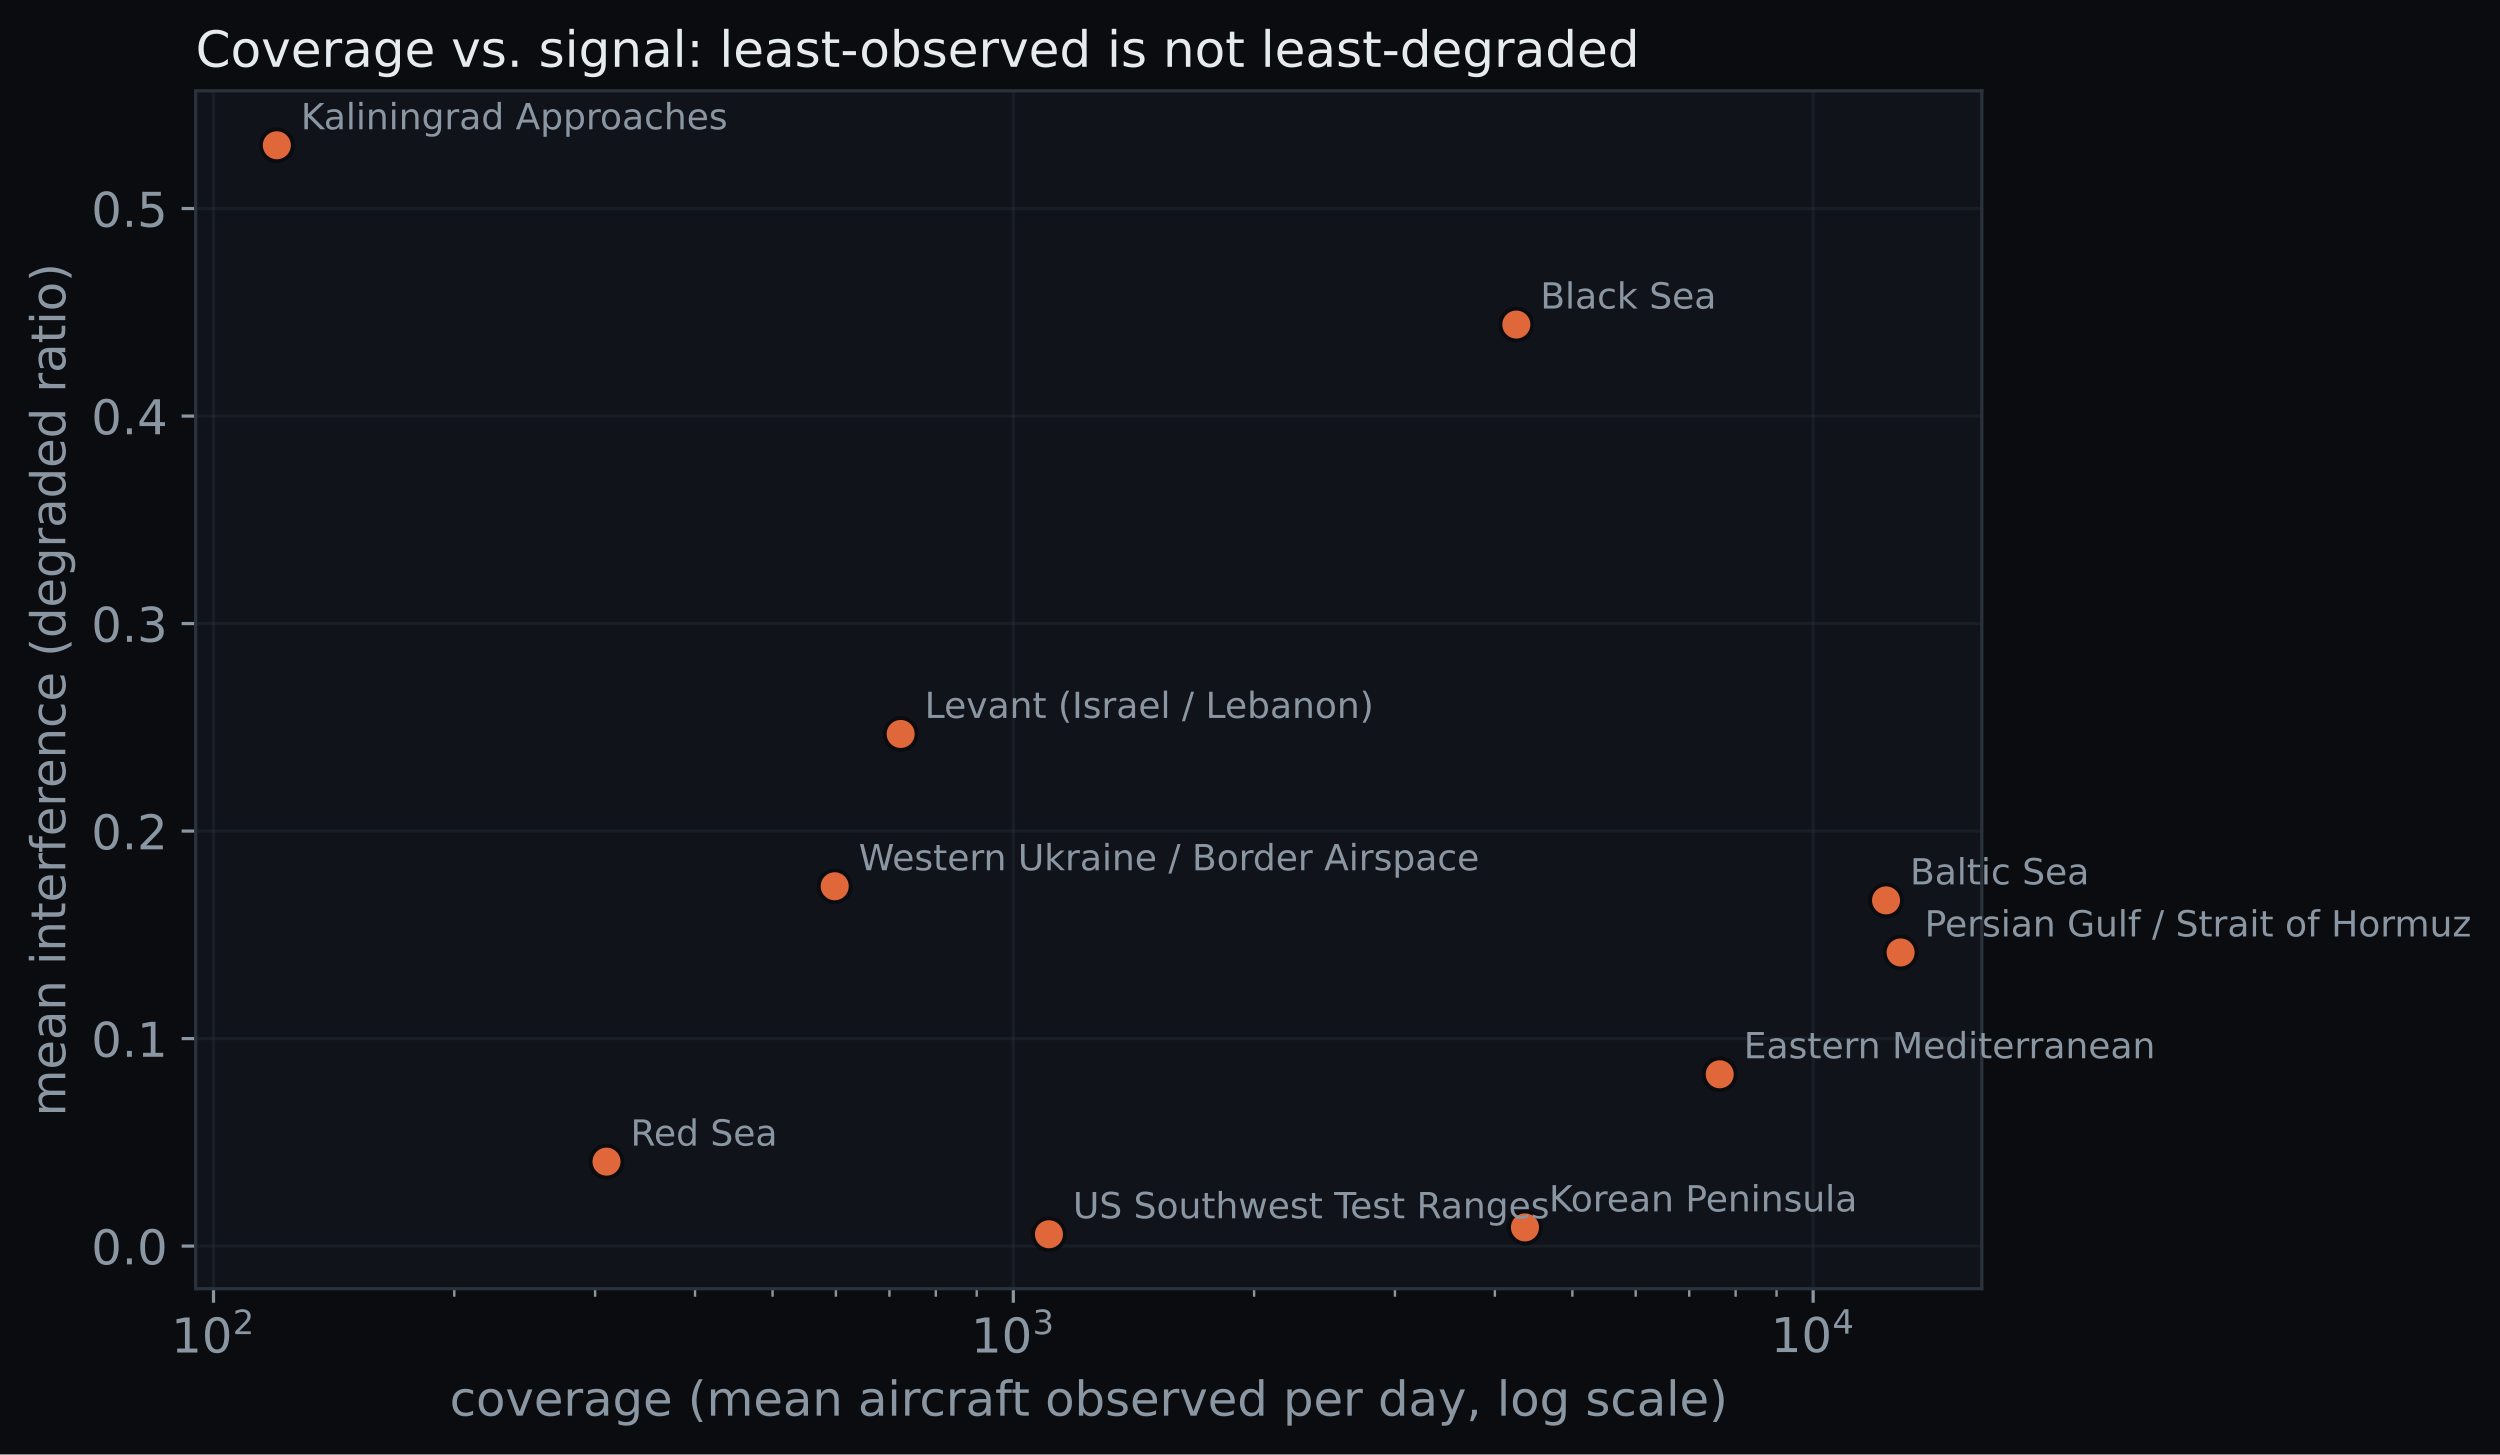
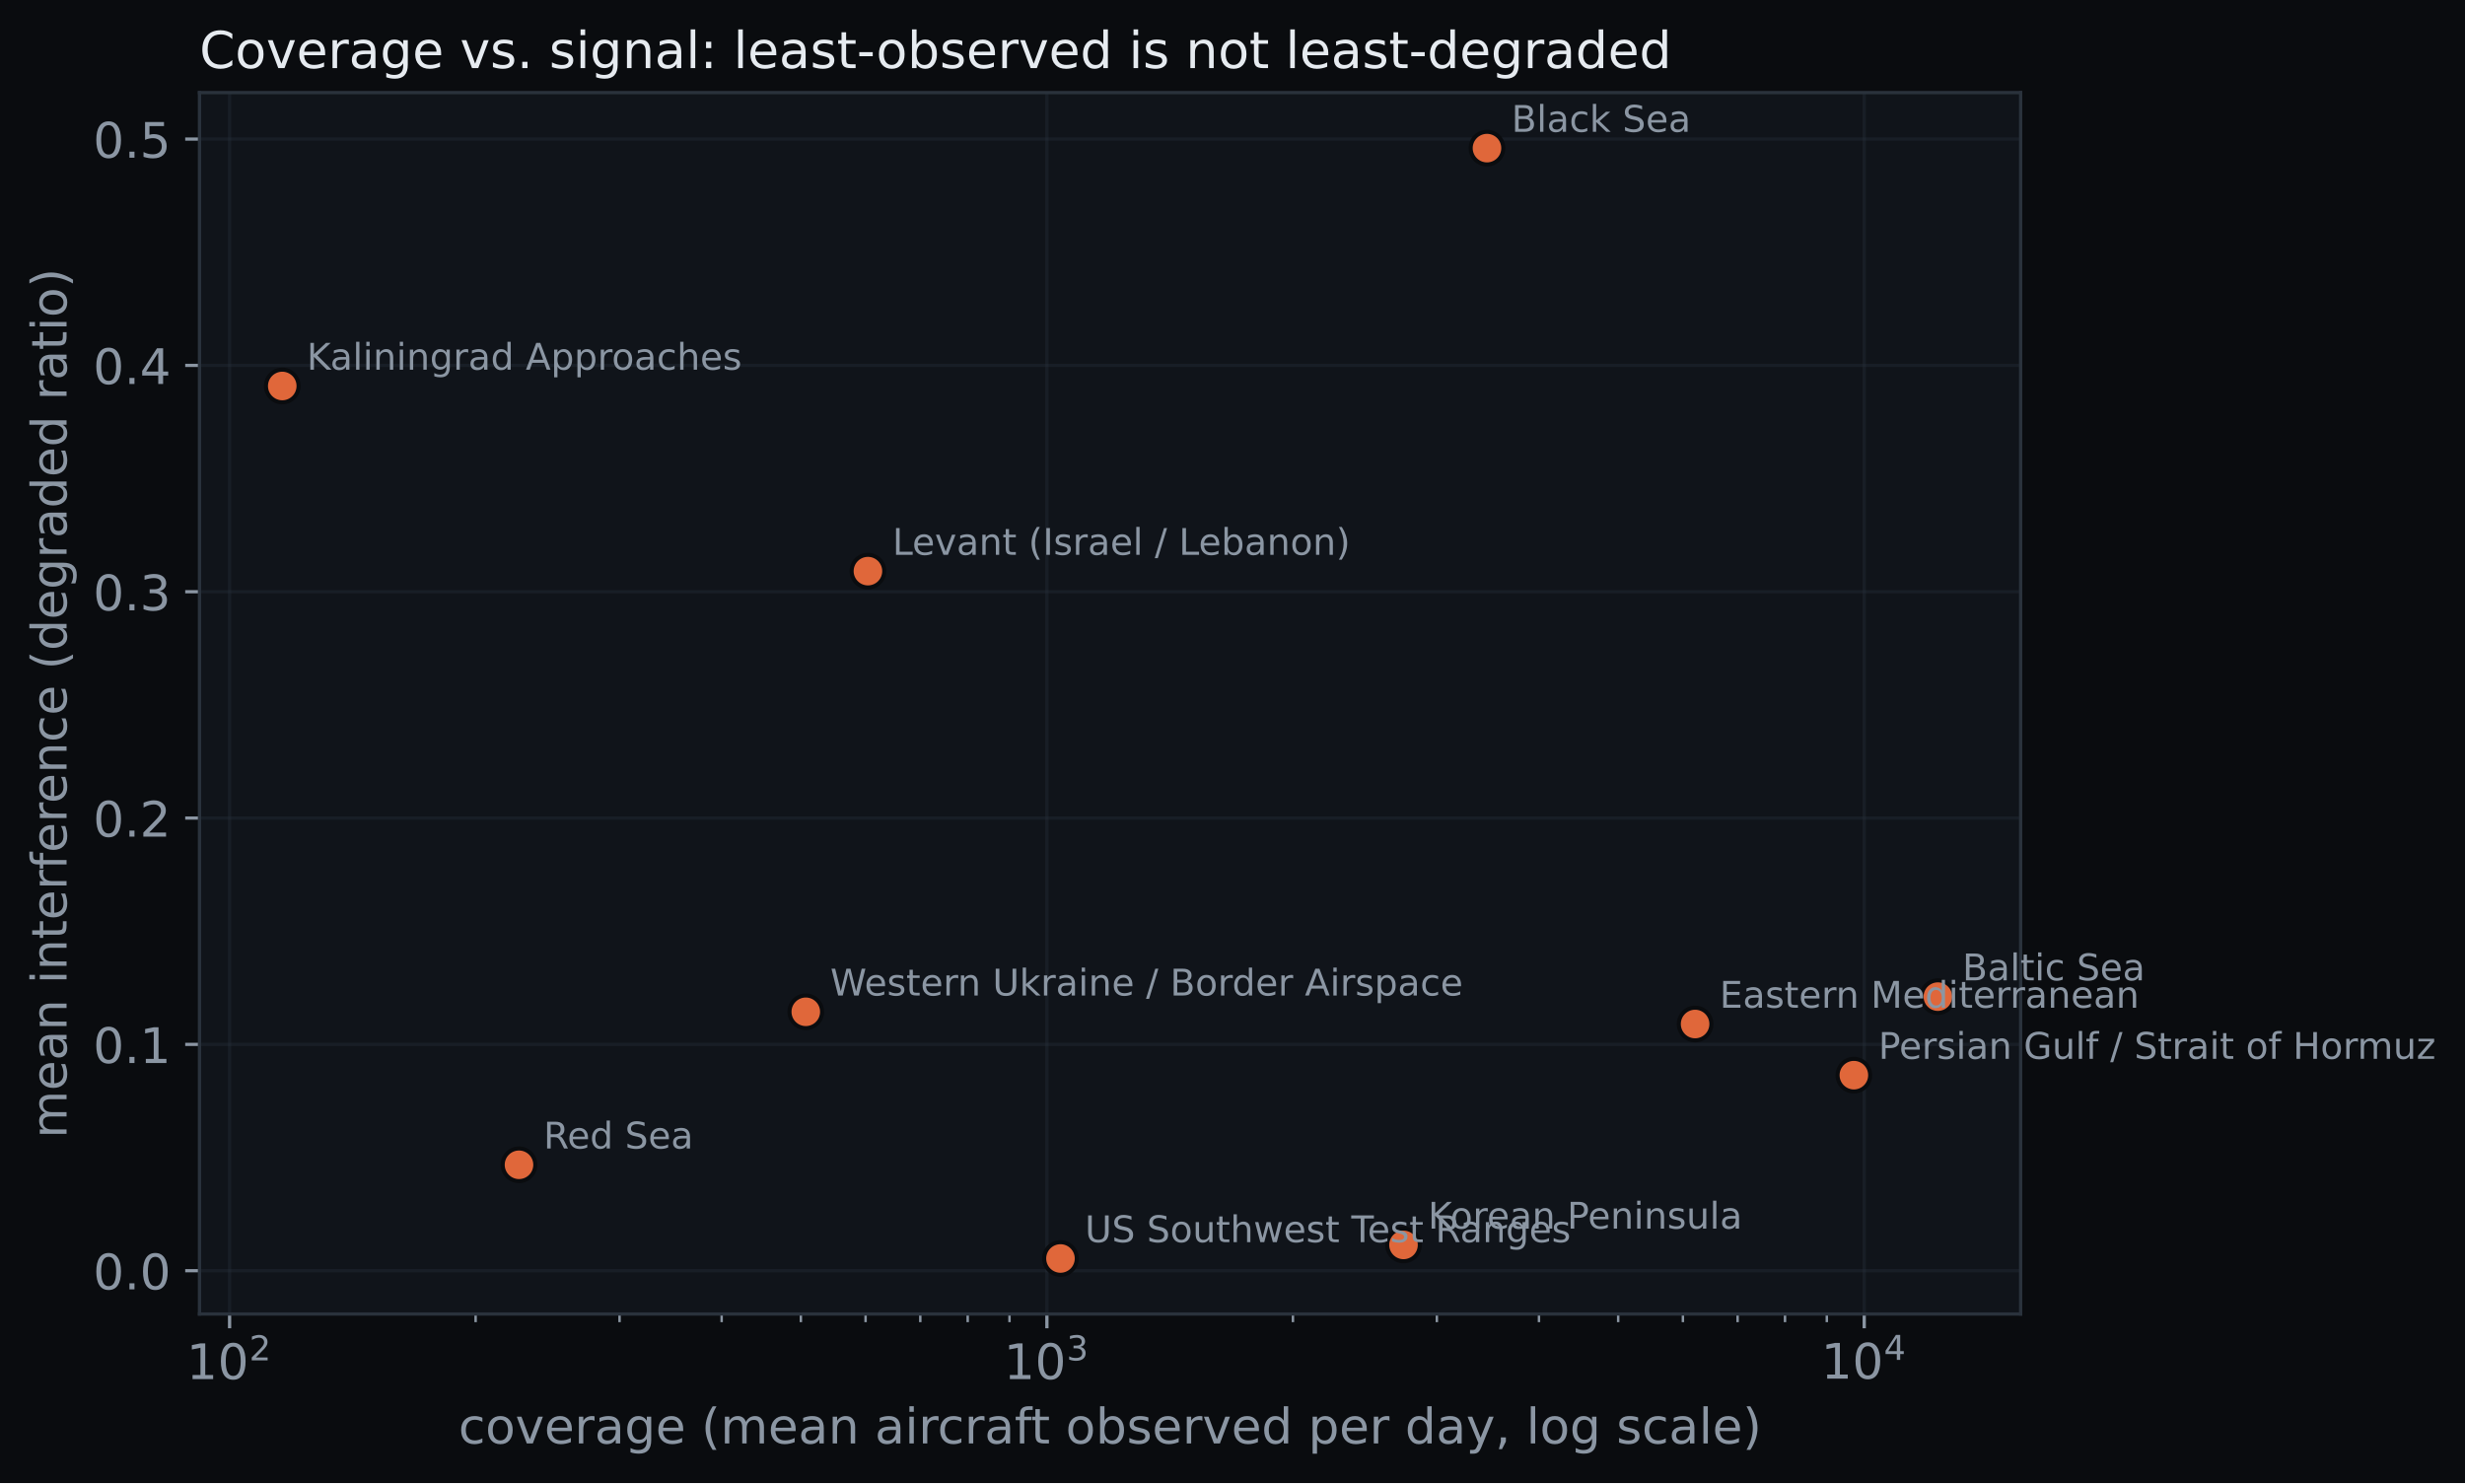
- <svg xmlns="http://www.w3.org/2000/svg" xmlns:xlink="http://www.w3.org/1999/xlink" width="624.804pt" height="363.502pt" viewBox="0 0 624.804 363.502" version="1.1">
+ <svg xmlns="http://www.w3.org/2000/svg" xmlns:xlink="http://www.w3.org/1999/xlink" width="604.217pt" height="363.502pt" viewBox="0 0 604.217 363.502" version="1.1">
  <defs>
    <style type="text/css">*{stroke-linejoin: round; stroke-linecap: butt}</style>
  </defs>
  <g id="figure_1">
    <g id="patch_1">
-       <path d="M 0 363.502  L 624.804 363.502  L 624.804 0  L 0 0  z " style="fill: #0a0c0f" />
+       <path d="M 0 363.502  L 604.217 363.502  L 604.217 0  L 0 0  z " style="fill: #0a0c0f" />
    </g>
    <g id="axes_1">
      <g id="patch_2">
        <path d="M 48.898 322.074  L 495.298 322.074  L 495.298 22.698  L 48.898 22.698  z " style="fill: #10141a" />
      </g>
      <g id="matplotlib.axis_1">
        <g id="xtick_1">
          <g id="line2d_1">
-             <path d="M 53.361 322.074  L 53.361 22.698  " clip-path="url(#p60102056f3)" style="fill: none; stroke: #2a323c; stroke-opacity: 0.35; stroke-width: 0.8; stroke-linecap: square" />
+             <path d="M 56.275 322.074  L 56.275 22.698  " clip-path="url(#p01eeb82396)" style="fill: none; stroke: #2a323c; stroke-opacity: 0.35; stroke-width: 0.8; stroke-linecap: square" />
          </g>
          <g id="line2d_2">
            <defs>
-               <path id="m5e488b24a9" d="M 0 0  L 0 3.5  " style="stroke: #8b96a3; stroke-width: 0.8" />
+               <path id="mfe753b23ac" d="M 0 0  L 0 3.5  " style="stroke: #8b96a3; stroke-width: 0.8" />
            </defs>
            <g>
-               <use xlink:href="#m5e488b24a9" x="53.361" y="322.074" style="fill: #8b96a3; stroke: #8b96a3; stroke-width: 0.8" />
+               <use xlink:href="#mfe753b23ac" x="56.275" y="322.074" style="fill: #8b96a3; stroke: #8b96a3; stroke-width: 0.8" />
            </g>
          </g>
          <g id="text_1">
-             <g style="fill: #8b96a3" transform="translate(42.80077 338.1922)">
+             <g style="fill: #8b96a3" transform="translate(45.71497 338.1922)">
              <text>
                <tspan x="0" y="-0.172" style="font-size: 12px; font-family: 'DejaVu Sans'; fill: #8b96a3">1</tspan>
                <tspan x="7.635" y="-0.172" style="font-size: 12px; font-family: 'DejaVu Sans'; fill: #8b96a3">0</tspan>
                <tspan x="15.384" y="-4.766" style="font-size: 8.4px; font-family: 'DejaVu Sans'; fill: #8b96a3">2</tspan>
              </text>
            </g>
          </g>
        </g>
        <g id="xtick_2">
          <g id="line2d_3">
-             <path d="M 253.252 322.074  L 253.252 22.698  " clip-path="url(#p60102056f3)" style="fill: none; stroke: #2a323c; stroke-opacity: 0.35; stroke-width: 0.8; stroke-linecap: square" />
+             <path d="M 256.614 322.074  L 256.614 22.698  " clip-path="url(#p01eeb82396)" style="fill: none; stroke: #2a323c; stroke-opacity: 0.35; stroke-width: 0.8; stroke-linecap: square" />
          </g>
          <g id="line2d_4">
            <g>
-               <use xlink:href="#m5e488b24a9" x="253.252" y="322.074" style="fill: #8b96a3; stroke: #8b96a3; stroke-width: 0.8" />
+               <use xlink:href="#mfe753b23ac" x="256.614" y="322.074" style="fill: #8b96a3; stroke: #8b96a3; stroke-width: 0.8" />
            </g>
          </g>
          <g id="text_2">
-             <g style="fill: #8b96a3" transform="translate(242.692 338.1922)">
+             <g style="fill: #8b96a3" transform="translate(246.0538 338.1922)">
              <text>
                <tspan x="0" y="-0.172" style="font-size: 12px; font-family: 'DejaVu Sans'; fill: #8b96a3">1</tspan>
                <tspan x="7.635" y="-0.172" style="font-size: 12px; font-family: 'DejaVu Sans'; fill: #8b96a3">0</tspan>
                <tspan x="15.384" y="-4.766" style="font-size: 8.4px; font-family: 'DejaVu Sans'; fill: #8b96a3">3</tspan>
              </text>
            </g>
          </g>
        </g>
        <g id="xtick_3">
          <g id="line2d_5">
-             <path d="M 453.143 322.074  L 453.143 22.698  " clip-path="url(#p60102056f3)" style="fill: none; stroke: #2a323c; stroke-opacity: 0.35; stroke-width: 0.8; stroke-linecap: square" />
+             <path d="M 456.953 322.074  L 456.953 22.698  " clip-path="url(#p01eeb82396)" style="fill: none; stroke: #2a323c; stroke-opacity: 0.35; stroke-width: 0.8; stroke-linecap: square" />
          </g>
          <g id="line2d_6">
            <g>
-               <use xlink:href="#m5e488b24a9" x="453.143" y="322.074" style="fill: #8b96a3; stroke: #8b96a3; stroke-width: 0.8" />
+               <use xlink:href="#mfe753b23ac" x="456.953" y="322.074" style="fill: #8b96a3; stroke: #8b96a3; stroke-width: 0.8" />
            </g>
          </g>
          <g id="text_3">
-             <g style="fill: #8b96a3" transform="translate(442.5833 338.1922)">
+             <g style="fill: #8b96a3" transform="translate(446.3927 338.1922)">
              <text>
                <tspan x="0" y="-0.281" style="font-size: 12px; font-family: 'DejaVu Sans'; fill: #8b96a3">1</tspan>
                <tspan x="7.635" y="-0.281" style="font-size: 12px; font-family: 'DejaVu Sans'; fill: #8b96a3">0</tspan>
                <tspan x="15.384" y="-4.875" style="font-size: 8.4px; font-family: 'DejaVu Sans'; fill: #8b96a3">4</tspan>
              </text>
            </g>
          </g>
        </g>
        <g id="xtick_4">
          <g id="line2d_7">
            <defs>
-               <path id="m6e3f835766" d="M 0 0  L 0 2  " style="stroke: #8b96a3; stroke-width: 0.6" />
+               <path id="m3bca068f32" d="M 0 0  L 0 2  " style="stroke: #8b96a3; stroke-width: 0.6" />
            </defs>
            <g>
-               <use xlink:href="#m6e3f835766" x="113.534" y="322.074" style="fill: #8b96a3; stroke: #8b96a3; stroke-width: 0.6" />
+               <use xlink:href="#m3bca068f32" x="116.583" y="322.074" style="fill: #8b96a3; stroke: #8b96a3; stroke-width: 0.6" />
            </g>
          </g>
        </g>
        <g id="xtick_5">
          <g id="line2d_8">
            <g>
-               <use xlink:href="#m6e3f835766" x="148.733" y="322.074" style="fill: #8b96a3; stroke: #8b96a3; stroke-width: 0.6" />
+               <use xlink:href="#m3bca068f32" x="151.861" y="322.074" style="fill: #8b96a3; stroke: #8b96a3; stroke-width: 0.6" />
            </g>
          </g>
        </g>
        <g id="xtick_6">
          <g id="line2d_9">
            <g>
-               <use xlink:href="#m6e3f835766" x="173.707" y="322.074" style="fill: #8b96a3; stroke: #8b96a3; stroke-width: 0.6" />
+               <use xlink:href="#m3bca068f32" x="176.891" y="322.074" style="fill: #8b96a3; stroke: #8b96a3; stroke-width: 0.6" />
            </g>
          </g>
        </g>
        <g id="xtick_7">
          <g id="line2d_10">
            <g>
-               <use xlink:href="#m6e3f835766" x="193.079" y="322.074" style="fill: #8b96a3; stroke: #8b96a3; stroke-width: 0.6" />
+               <use xlink:href="#m3bca068f32" x="196.306" y="322.074" style="fill: #8b96a3; stroke: #8b96a3; stroke-width: 0.6" />
            </g>
          </g>
        </g>
        <g id="xtick_8">
          <g id="line2d_11">
            <g>
-               <use xlink:href="#m6e3f835766" x="208.906" y="322.074" style="fill: #8b96a3; stroke: #8b96a3; stroke-width: 0.6" />
+               <use xlink:href="#m3bca068f32" x="212.169" y="322.074" style="fill: #8b96a3; stroke: #8b96a3; stroke-width: 0.6" />
            </g>
          </g>
        </g>
        <g id="xtick_9">
          <g id="line2d_12">
            <g>
-               <use xlink:href="#m6e3f835766" x="222.288" y="322.074" style="fill: #8b96a3; stroke: #8b96a3; stroke-width: 0.6" />
+               <use xlink:href="#m3bca068f32" x="225.581" y="322.074" style="fill: #8b96a3; stroke: #8b96a3; stroke-width: 0.6" />
            </g>
          </g>
        </g>
        <g id="xtick_10">
          <g id="line2d_13">
            <g>
-               <use xlink:href="#m6e3f835766" x="233.881" y="322.074" style="fill: #8b96a3; stroke: #8b96a3; stroke-width: 0.6" />
+               <use xlink:href="#m3bca068f32" x="237.199" y="322.074" style="fill: #8b96a3; stroke: #8b96a3; stroke-width: 0.6" />
            </g>
          </g>
        </g>
        <g id="xtick_11">
          <g id="line2d_14">
            <g>
-               <use xlink:href="#m6e3f835766" x="244.106" y="322.074" style="fill: #8b96a3; stroke: #8b96a3; stroke-width: 0.6" />
+               <use xlink:href="#m3bca068f32" x="247.447" y="322.074" style="fill: #8b96a3; stroke: #8b96a3; stroke-width: 0.6" />
            </g>
          </g>
        </g>
        <g id="xtick_12">
          <g id="line2d_15">
            <g>
-               <use xlink:href="#m6e3f835766" x="313.425" y="322.074" style="fill: #8b96a3; stroke: #8b96a3; stroke-width: 0.6" />
+               <use xlink:href="#m3bca068f32" x="316.922" y="322.074" style="fill: #8b96a3; stroke: #8b96a3; stroke-width: 0.6" />
            </g>
          </g>
        </g>
        <g id="xtick_13">
          <g id="line2d_16">
            <g>
-               <use xlink:href="#m6e3f835766" x="348.624" y="322.074" style="fill: #8b96a3; stroke: #8b96a3; stroke-width: 0.6" />
+               <use xlink:href="#m3bca068f32" x="352.2" y="322.074" style="fill: #8b96a3; stroke: #8b96a3; stroke-width: 0.6" />
            </g>
          </g>
        </g>
        <g id="xtick_14">
          <g id="line2d_17">
            <g>
-               <use xlink:href="#m6e3f835766" x="373.599" y="322.074" style="fill: #8b96a3; stroke: #8b96a3; stroke-width: 0.6" />
+               <use xlink:href="#m3bca068f32" x="377.23" y="322.074" style="fill: #8b96a3; stroke: #8b96a3; stroke-width: 0.6" />
            </g>
          </g>
        </g>
        <g id="xtick_15">
          <g id="line2d_18">
            <g>
-               <use xlink:href="#m6e3f835766" x="392.97" y="322.074" style="fill: #8b96a3; stroke: #8b96a3; stroke-width: 0.6" />
+               <use xlink:href="#m3bca068f32" x="396.645" y="322.074" style="fill: #8b96a3; stroke: #8b96a3; stroke-width: 0.6" />
            </g>
          </g>
        </g>
        <g id="xtick_16">
          <g id="line2d_19">
            <g>
-               <use xlink:href="#m6e3f835766" x="408.798" y="322.074" style="fill: #8b96a3; stroke: #8b96a3; stroke-width: 0.6" />
+               <use xlink:href="#m3bca068f32" x="412.508" y="322.074" style="fill: #8b96a3; stroke: #8b96a3; stroke-width: 0.6" />
            </g>
          </g>
        </g>
        <g id="xtick_17">
          <g id="line2d_20">
            <g>
-               <use xlink:href="#m6e3f835766" x="422.18" y="322.074" style="fill: #8b96a3; stroke: #8b96a3; stroke-width: 0.6" />
+               <use xlink:href="#m3bca068f32" x="425.92" y="322.074" style="fill: #8b96a3; stroke: #8b96a3; stroke-width: 0.6" />
            </g>
          </g>
        </g>
        <g id="xtick_18">
          <g id="line2d_21">
            <g>
-               <use xlink:href="#m6e3f835766" x="433.772" y="322.074" style="fill: #8b96a3; stroke: #8b96a3; stroke-width: 0.6" />
+               <use xlink:href="#m3bca068f32" x="437.538" y="322.074" style="fill: #8b96a3; stroke: #8b96a3; stroke-width: 0.6" />
            </g>
          </g>
        </g>
        <g id="xtick_19">
          <g id="line2d_22">
            <g>
-               <use xlink:href="#m6e3f835766" x="443.997" y="322.074" style="fill: #8b96a3; stroke: #8b96a3; stroke-width: 0.6" />
+               <use xlink:href="#m3bca068f32" x="447.786" y="322.074" style="fill: #8b96a3; stroke: #8b96a3; stroke-width: 0.6" />
            </g>
          </g>
        </g>
        <g id="text_4">
          <text style="font-size: 12px; font-family: 'DejaVu Sans'; text-anchor: middle; fill: #8b96a3" x="272.098" y="353.806" transform="rotate(-0 272.0975 353.8059)">coverage (mean aircraft observed per day, log scale)</text>
        </g>
      </g>
      <g id="matplotlib.axis_2">
        <g id="ytick_1">
          <g id="line2d_23">
-             <path d="M 48.898 311.422  L 495.298 311.422  " clip-path="url(#p60102056f3)" style="fill: none; stroke: #2a323c; stroke-opacity: 0.35; stroke-width: 0.8; stroke-linecap: square" />
+             <path d="M 48.898 311.462  L 495.298 311.462  " clip-path="url(#p01eeb82396)" style="fill: none; stroke: #2a323c; stroke-opacity: 0.35; stroke-width: 0.8; stroke-linecap: square" />
          </g>
          <g id="line2d_24">
            <defs>
-               <path id="m08e2f81814" d="M 0 0  L -3.5 0  " style="stroke: #8b96a3; stroke-width: 0.8" />
+               <path id="m28640195c2" d="M 0 0  L -3.5 0  " style="stroke: #8b96a3; stroke-width: 0.8" />
            </defs>
            <g>
-               <use xlink:href="#m08e2f81814" x="48.898" y="311.422" style="fill: #8b96a3; stroke: #8b96a3; stroke-width: 0.8" />
+               <use xlink:href="#m28640195c2" x="48.898" y="311.462" style="fill: #8b96a3; stroke: #8b96a3; stroke-width: 0.8" />
            </g>
          </g>
          <g id="text_5">
-             <text style="font-size: 12px; font-family: 'DejaVu Sans'; text-anchor: end; fill: #8b96a3" x="41.898" y="315.981" transform="rotate(-0 41.8975 315.9811)">0.0</text>
+             <text style="font-size: 12px; font-family: 'DejaVu Sans'; text-anchor: end; fill: #8b96a3" x="41.898" y="316.021" transform="rotate(-0 41.8975 316.0208)">0.0</text>
          </g>
        </g>
        <g id="ytick_2">
          <g id="line2d_25">
-             <path d="M 48.898 259.562  L 495.298 259.562  " clip-path="url(#p60102056f3)" style="fill: none; stroke: #2a323c; stroke-opacity: 0.35; stroke-width: 0.8; stroke-linecap: square" />
+             <path d="M 48.898 255.987  L 495.298 255.987  " clip-path="url(#p01eeb82396)" style="fill: none; stroke: #2a323c; stroke-opacity: 0.35; stroke-width: 0.8; stroke-linecap: square" />
          </g>
          <g id="line2d_26">
            <g>
-               <use xlink:href="#m08e2f81814" x="48.898" y="259.562" style="fill: #8b96a3; stroke: #8b96a3; stroke-width: 0.8" />
+               <use xlink:href="#m28640195c2" x="48.898" y="255.987" style="fill: #8b96a3; stroke: #8b96a3; stroke-width: 0.8" />
            </g>
          </g>
          <g id="text_6">
-             <text style="font-size: 12px; font-family: 'DejaVu Sans'; text-anchor: end; fill: #8b96a3" x="41.898" y="264.121" transform="rotate(-0 41.8975 264.1214)">0.1</text>
+             <text style="font-size: 12px; font-family: 'DejaVu Sans'; text-anchor: end; fill: #8b96a3" x="41.898" y="260.546" transform="rotate(-0 41.8975 260.5458)">0.1</text>
          </g>
        </g>
        <g id="ytick_3">
          <g id="line2d_27">
-             <path d="M 48.898 207.703  L 495.298 207.703  " clip-path="url(#p60102056f3)" style="fill: none; stroke: #2a323c; stroke-opacity: 0.35; stroke-width: 0.8; stroke-linecap: square" />
+             <path d="M 48.898 200.512  L 495.298 200.512  " clip-path="url(#p01eeb82396)" style="fill: none; stroke: #2a323c; stroke-opacity: 0.35; stroke-width: 0.8; stroke-linecap: square" />
          </g>
          <g id="line2d_28">
            <g>
-               <use xlink:href="#m08e2f81814" x="48.898" y="207.703" style="fill: #8b96a3; stroke: #8b96a3; stroke-width: 0.8" />
+               <use xlink:href="#m28640195c2" x="48.898" y="200.512" style="fill: #8b96a3; stroke: #8b96a3; stroke-width: 0.8" />
            </g>
          </g>
          <g id="text_7">
-             <text style="font-size: 12px; font-family: 'DejaVu Sans'; text-anchor: end; fill: #8b96a3" x="41.898" y="212.262" transform="rotate(-0 41.8975 212.2616)">0.2</text>
+             <text style="font-size: 12px; font-family: 'DejaVu Sans'; text-anchor: end; fill: #8b96a3" x="41.898" y="205.071" transform="rotate(-0 41.8975 205.0709)">0.2</text>
          </g>
        </g>
        <g id="ytick_4">
          <g id="line2d_29">
-             <path d="M 48.898 155.843  L 495.298 155.843  " clip-path="url(#p60102056f3)" style="fill: none; stroke: #2a323c; stroke-opacity: 0.35; stroke-width: 0.8; stroke-linecap: square" />
+             <path d="M 48.898 145.037  L 495.298 145.037  " clip-path="url(#p01eeb82396)" style="fill: none; stroke: #2a323c; stroke-opacity: 0.35; stroke-width: 0.8; stroke-linecap: square" />
          </g>
          <g id="line2d_30">
            <g>
-               <use xlink:href="#m08e2f81814" x="48.898" y="155.843" style="fill: #8b96a3; stroke: #8b96a3; stroke-width: 0.8" />
+               <use xlink:href="#m28640195c2" x="48.898" y="145.037" style="fill: #8b96a3; stroke: #8b96a3; stroke-width: 0.8" />
            </g>
          </g>
          <g id="text_8">
-             <text style="font-size: 12px; font-family: 'DejaVu Sans'; text-anchor: end; fill: #8b96a3" x="41.898" y="160.402" transform="rotate(-0 41.8975 160.4018)">0.3</text>
+             <text style="font-size: 12px; font-family: 'DejaVu Sans'; text-anchor: end; fill: #8b96a3" x="41.898" y="149.596" transform="rotate(-0 41.8975 149.596)">0.3</text>
          </g>
        </g>
        <g id="ytick_5">
          <g id="line2d_31">
-             <path d="M 48.898 103.983  L 495.298 103.983  " clip-path="url(#p60102056f3)" style="fill: none; stroke: #2a323c; stroke-opacity: 0.35; stroke-width: 0.8; stroke-linecap: square" />
+             <path d="M 48.898 89.562  L 495.298 89.562  " clip-path="url(#p01eeb82396)" style="fill: none; stroke: #2a323c; stroke-opacity: 0.35; stroke-width: 0.8; stroke-linecap: square" />
          </g>
          <g id="line2d_32">
            <g>
-               <use xlink:href="#m08e2f81814" x="48.898" y="103.983" style="fill: #8b96a3; stroke: #8b96a3; stroke-width: 0.8" />
+               <use xlink:href="#m28640195c2" x="48.898" y="89.562" style="fill: #8b96a3; stroke: #8b96a3; stroke-width: 0.8" />
            </g>
          </g>
          <g id="text_9">
-             <text style="font-size: 12px; font-family: 'DejaVu Sans'; text-anchor: end; fill: #8b96a3" x="41.898" y="108.542" transform="rotate(-0 41.8975 108.5421)">0.4</text>
+             <text style="font-size: 12px; font-family: 'DejaVu Sans'; text-anchor: end; fill: #8b96a3" x="41.898" y="94.121" transform="rotate(-0 41.8975 94.12104)">0.4</text>
          </g>
        </g>
        <g id="ytick_6">
          <g id="line2d_33">
-             <path d="M 48.898 52.123  L 495.298 52.123  " clip-path="url(#p60102056f3)" style="fill: none; stroke: #2a323c; stroke-opacity: 0.35; stroke-width: 0.8; stroke-linecap: square" />
+             <path d="M 48.898 34.087  L 495.298 34.087  " clip-path="url(#p01eeb82396)" style="fill: none; stroke: #2a323c; stroke-opacity: 0.35; stroke-width: 0.8; stroke-linecap: square" />
          </g>
          <g id="line2d_34">
            <g>
-               <use xlink:href="#m08e2f81814" x="48.898" y="52.123" style="fill: #8b96a3; stroke: #8b96a3; stroke-width: 0.8" />
+               <use xlink:href="#m28640195c2" x="48.898" y="34.087" style="fill: #8b96a3; stroke: #8b96a3; stroke-width: 0.8" />
            </g>
          </g>
          <g id="text_10">
-             <text style="font-size: 12px; font-family: 'DejaVu Sans'; text-anchor: end; fill: #8b96a3" x="41.898" y="56.682" transform="rotate(-0 41.8975 56.68234)">0.5</text>
+             <text style="font-size: 12px; font-family: 'DejaVu Sans'; text-anchor: end; fill: #8b96a3" x="41.898" y="38.646" transform="rotate(-0 41.8975 38.64611)">0.5</text>
          </g>
        </g>
        <g id="text_11">
          <text style="font-size: 12px; font-family: 'DejaVu Sans'; text-anchor: middle; fill: #8b96a3" x="16.318" y="172.386" transform="rotate(-90 16.31812 172.386)">mean interference (degraded ratio)</text>
        </g>
      </g>
      <g id="line2d_35">
        <defs>
-           <path id="m6ac7e74805" d="M 0 4  C 1.061 4 2.078 3.579 2.828 2.828  C 3.579 2.078 4 1.061 4 0  C 4 -1.061 3.579 -2.078 2.828 -2.828  C 2.078 -3.579 1.061 -4 0 -4  C -1.061 -4 -2.078 -3.579 -2.828 -2.828  C -3.579 -2.078 -4 -1.061 -4 0  C -4 1.061 -3.579 2.078 -2.828 2.828  C -2.078 3.579 -1.061 4 0 4  z " style="stroke: #0a0c0f" />
+           <path id="m8f925b2b86" d="M 0 4  C 1.061 4 2.078 3.579 2.828 2.828  C 3.579 2.078 4 1.061 4 0  C 4 -1.061 3.579 -2.078 2.828 -2.828  C 2.078 -3.579 1.061 -4 0 -4  C -1.061 -4 -2.078 -3.579 -2.828 -2.828  C -3.579 -2.078 -4 -1.061 -4 0  C -4 1.061 -3.579 2.078 -2.828 2.828  C -2.078 3.579 -1.061 4 0 4  z " style="stroke: #0a0c0f" />
        </defs>
-         <g clip-path="url(#p60102056f3)">
-           <use xlink:href="#m6ac7e74805" x="471.361" y="225.024" style="fill: #e0673a; stroke: #0a0c0f" />
+         <g clip-path="url(#p01eeb82396)">
+           <use xlink:href="#m8f925b2b86" x="475.007" y="244.282" style="fill: #e0673a; stroke: #0a0c0f" />
        </g>
      </g>
      <g id="line2d_36">
-         <g clip-path="url(#p60102056f3)">
-           <use xlink:href="#m6ac7e74805" x="378.964" y="81.113" style="fill: #e0673a; stroke: #0a0c0f" />
+         <g clip-path="url(#p01eeb82396)">
+           <use xlink:href="#m8f925b2b86" x="364.486" y="36.306" style="fill: #e0673a; stroke: #0a0c0f" />
        </g>
      </g>
      <g id="line2d_37">
-         <g clip-path="url(#p60102056f3)">
-           <use xlink:href="#m6ac7e74805" x="429.797" y="268.482" style="fill: #e0673a; stroke: #0a0c0f" />
+         <g clip-path="url(#p01eeb82396)">
+           <use xlink:href="#m8f925b2b86" x="415.501" y="250.994" style="fill: #e0673a; stroke: #0a0c0f" />
        </g>
      </g>
      <g id="line2d_38">
-         <g clip-path="url(#p60102056f3)">
-           <use xlink:href="#m6ac7e74805" x="69.188" y="36.306" style="fill: #e0673a; stroke: #0a0c0f" />
+         <g clip-path="url(#p01eeb82396)">
+           <use xlink:href="#m8f925b2b86" x="69.188" y="94.61" style="fill: #e0673a; stroke: #0a0c0f" />
        </g>
      </g>
      <g id="line2d_39">
-         <g clip-path="url(#p60102056f3)">
-           <use xlink:href="#m6ac7e74805" x="381.12" y="306.755" style="fill: #e0673a; stroke: #0a0c0f" />
+         <g clip-path="url(#p01eeb82396)">
+           <use xlink:href="#m8f925b2b86" x="344.026" y="305.138" style="fill: #e0673a; stroke: #0a0c0f" />
        </g>
      </g>
      <g id="line2d_40">
-         <g clip-path="url(#p60102056f3)">
-           <use xlink:href="#m6ac7e74805" x="225.095" y="183.432" style="fill: #e0673a; stroke: #0a0c0f" />
+         <g clip-path="url(#p01eeb82396)">
+           <use xlink:href="#m8f925b2b86" x="212.747" y="139.989" style="fill: #e0673a; stroke: #0a0c0f" />
        </g>
      </g>
      <g id="line2d_41">
-         <g clip-path="url(#p60102056f3)">
-           <use xlink:href="#m6ac7e74805" x="475.007" y="238.04" style="fill: #e0673a; stroke: #0a0c0f" />
+         <g clip-path="url(#p01eeb82396)">
+           <use xlink:href="#m8f925b2b86" x="454.419" y="263.531" style="fill: #e0673a; stroke: #0a0c0f" />
        </g>
      </g>
      <g id="line2d_42">
-         <g clip-path="url(#p60102056f3)">
-           <use xlink:href="#m6ac7e74805" x="151.58" y="290.315" style="fill: #e0673a; stroke: #0a0c0f" />
+         <g clip-path="url(#p01eeb82396)">
+           <use xlink:href="#m8f925b2b86" x="127.217" y="285.499" style="fill: #e0673a; stroke: #0a0c0f" />
        </g>
      </g>
      <g id="line2d_43">
-         <g clip-path="url(#p60102056f3)">
-           <use xlink:href="#m6ac7e74805" x="208.617" y="221.497" style="fill: #e0673a; stroke: #0a0c0f" />
+         <g clip-path="url(#p01eeb82396)">
+           <use xlink:href="#m8f925b2b86" x="197.515" y="247.998" style="fill: #e0673a; stroke: #0a0c0f" />
        </g>
      </g>
      <g id="line2d_44">
-         <g clip-path="url(#p60102056f3)">
-           <use xlink:href="#m6ac7e74805" x="262.155" y="308.466" style="fill: #e0673a; stroke: #0a0c0f" />
+         <g clip-path="url(#p01eeb82396)">
+           <use xlink:href="#m8f925b2b86" x="259.943" y="308.466" style="fill: #e0673a; stroke: #0a0c0f" />
        </g>
      </g>
      <g id="patch_3">
        <path d="M 48.898 322.074  L 48.898 22.698  " style="fill: none; stroke: #2a323c; stroke-width: 0.8; stroke-linejoin: miter; stroke-linecap: square" />
      </g>
      <g id="patch_4">
        <path d="M 495.298 322.074  L 495.298 22.698  " style="fill: none; stroke: #2a323c; stroke-width: 0.8; stroke-linejoin: miter; stroke-linecap: square" />
      </g>
      <g id="patch_5">
        <path d="M 48.898 322.074  L 495.298 322.074  " style="fill: none; stroke: #2a323c; stroke-width: 0.8; stroke-linejoin: miter; stroke-linecap: square" />
      </g>
      <g id="patch_6">
        <path d="M 48.898 22.698  L 495.298 22.698  " style="fill: none; stroke: #2a323c; stroke-width: 0.8; stroke-linejoin: miter; stroke-linecap: square" />
      </g>
      <g id="text_12">
-         <text style="font-size: 9px; font-family: 'DejaVu Sans'; text-anchor: start; fill: #8b96a3" x="477.361" y="221.024" transform="rotate(-0 477.3612 221.0237)">Baltic Sea</text>
+         <text style="font-size: 9px; font-family: 'DejaVu Sans'; text-anchor: start; fill: #8b96a3" x="481.007" y="240.282" transform="rotate(-0 481.0066 240.2816)">Baltic Sea</text>
      </g>
      <g id="text_13">
-         <text style="font-size: 9px; font-family: 'DejaVu Sans'; text-anchor: start; fill: #8b96a3" x="384.964" y="77.113" transform="rotate(-0 384.9635 77.11288)">Black Sea</text>
+         <text style="font-size: 9px; font-family: 'DejaVu Sans'; text-anchor: start; fill: #8b96a3" x="370.486" y="32.306" transform="rotate(-0 370.4859 32.30605)">Black Sea</text>
      </g>
      <g id="text_14">
-         <text style="font-size: 9px; font-family: 'DejaVu Sans'; text-anchor: start; fill: #8b96a3" x="435.797" y="264.482" transform="rotate(-0 435.7974 264.4822)">Eastern Mediterranean</text>
+         <text style="font-size: 9px; font-family: 'DejaVu Sans'; text-anchor: start; fill: #8b96a3" x="421.501" y="246.994" transform="rotate(-0 421.5009 246.994)">Eastern Mediterranean</text>
      </g>
      <g id="text_15">
-         <text style="font-size: 9px; font-family: 'DejaVu Sans'; text-anchor: start; fill: #8b96a3" x="75.188" y="32.306" transform="rotate(-0 75.18841 32.30605)">Kaliningrad Approaches</text>
+         <text style="font-size: 9px; font-family: 'DejaVu Sans'; text-anchor: start; fill: #8b96a3" x="75.188" y="90.61" transform="rotate(-0 75.18841 90.6102)">Kaliningrad Approaches</text>
      </g>
      <g id="text_16">
-         <text style="font-size: 9px; font-family: 'DejaVu Sans'; text-anchor: start; fill: #8b96a3" x="387.12" y="302.755" transform="rotate(-0 387.1196 302.7547)">Korean Peninsula</text>
+         <text style="font-size: 9px; font-family: 'DejaVu Sans'; text-anchor: start; fill: #8b96a3" x="350.026" y="301.138" transform="rotate(-0 350.026 301.1376)">Korean Peninsula</text>
      </g>
      <g id="text_17">
-         <text style="font-size: 9px; font-family: 'DejaVu Sans'; text-anchor: start; fill: #8b96a3" x="231.095" y="179.432" transform="rotate(-0 231.095 179.4322)">Levant (Israel / Lebanon)</text>
+         <text style="font-size: 9px; font-family: 'DejaVu Sans'; text-anchor: start; fill: #8b96a3" x="218.747" y="135.989" transform="rotate(-0 218.747 135.9887)">Levant (Israel / Lebanon)</text>
      </g>
      <g id="text_18">
-         <text style="font-size: 9px; font-family: 'DejaVu Sans'; text-anchor: start; fill: #8b96a3" x="481.007" y="234.04" transform="rotate(-0 481.0066 234.0405)">Persian Gulf / Strait of Hormuz</text>
+         <text style="font-size: 9px; font-family: 'DejaVu Sans'; text-anchor: start; fill: #8b96a3" x="460.419" y="259.531" transform="rotate(-0 460.4191 259.5314)">Persian Gulf / Strait of Hormuz</text>
      </g>
      <g id="text_19">
-         <text style="font-size: 9px; font-family: 'DejaVu Sans'; text-anchor: start; fill: #8b96a3" x="157.58" y="286.315" transform="rotate(-0 157.5797 286.3151)">Red Sea</text>
+         <text style="font-size: 9px; font-family: 'DejaVu Sans'; text-anchor: start; fill: #8b96a3" x="133.217" y="281.499" transform="rotate(-0 133.2166 281.4994)">Red Sea</text>
      </g>
      <g id="text_20">
-         <text style="font-size: 9px; font-family: 'DejaVu Sans'; text-anchor: start; fill: #8b96a3" x="214.617" y="217.497" transform="rotate(-0 214.6165 217.4972)">Western Ukraine / Border Airspace</text>
+         <text style="font-size: 9px; font-family: 'DejaVu Sans'; text-anchor: start; fill: #8b96a3" x="203.515" y="243.998" transform="rotate(-0 203.5155 243.9984)">Western Ukraine / Border Airspace</text>
      </g>
      <g id="text_21">
-         <text style="font-size: 9px; font-family: 'DejaVu Sans'; text-anchor: start; fill: #8b96a3" x="268.155" y="304.466" transform="rotate(-0 268.1551 304.466)">US Southwest Test Ranges</text>
+         <text style="font-size: 9px; font-family: 'DejaVu Sans'; text-anchor: start; fill: #8b96a3" x="265.943" y="304.466" transform="rotate(-0 265.9426 304.466)">US Southwest Test Ranges</text>
      </g>
      <g id="text_22">
        <text style="font-size: 12.5px; font-family: 'DejaVu Sans'; text-anchor: start; fill: #e6ebf0" x="48.898" y="16.698" transform="rotate(-0 48.8975 16.69805)">Coverage vs. signal: least-observed is not least-degraded</text>
      </g>
    </g>
  </g>
  <defs>
-     <clipPath id="p60102056f3">
+     <clipPath id="p01eeb82396">
      <rect x="48.898" y="22.698" width="446.4" height="299.376" />
    </clipPath>
  </defs>
</svg>
